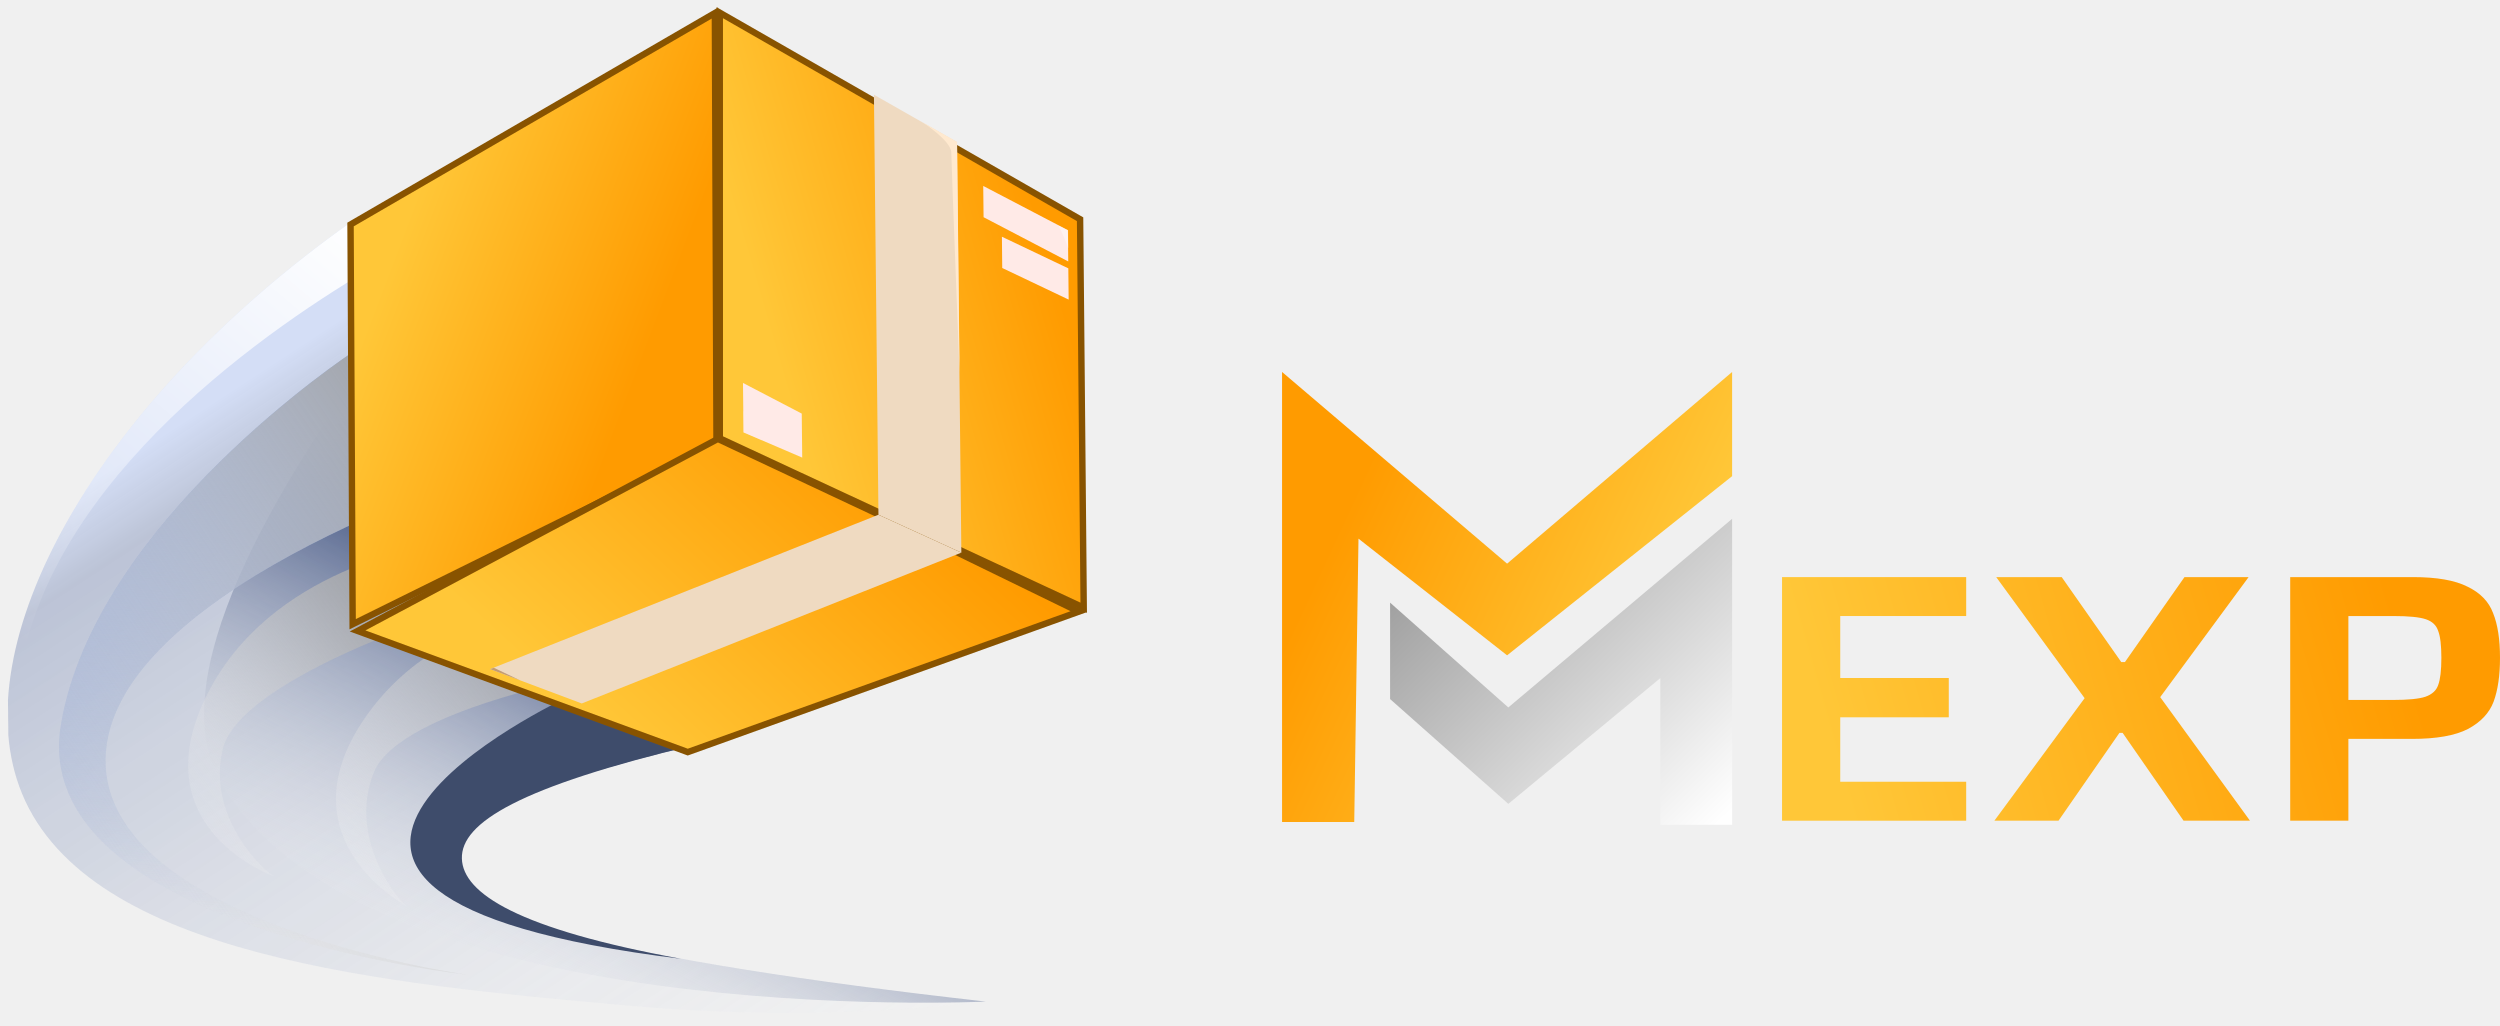
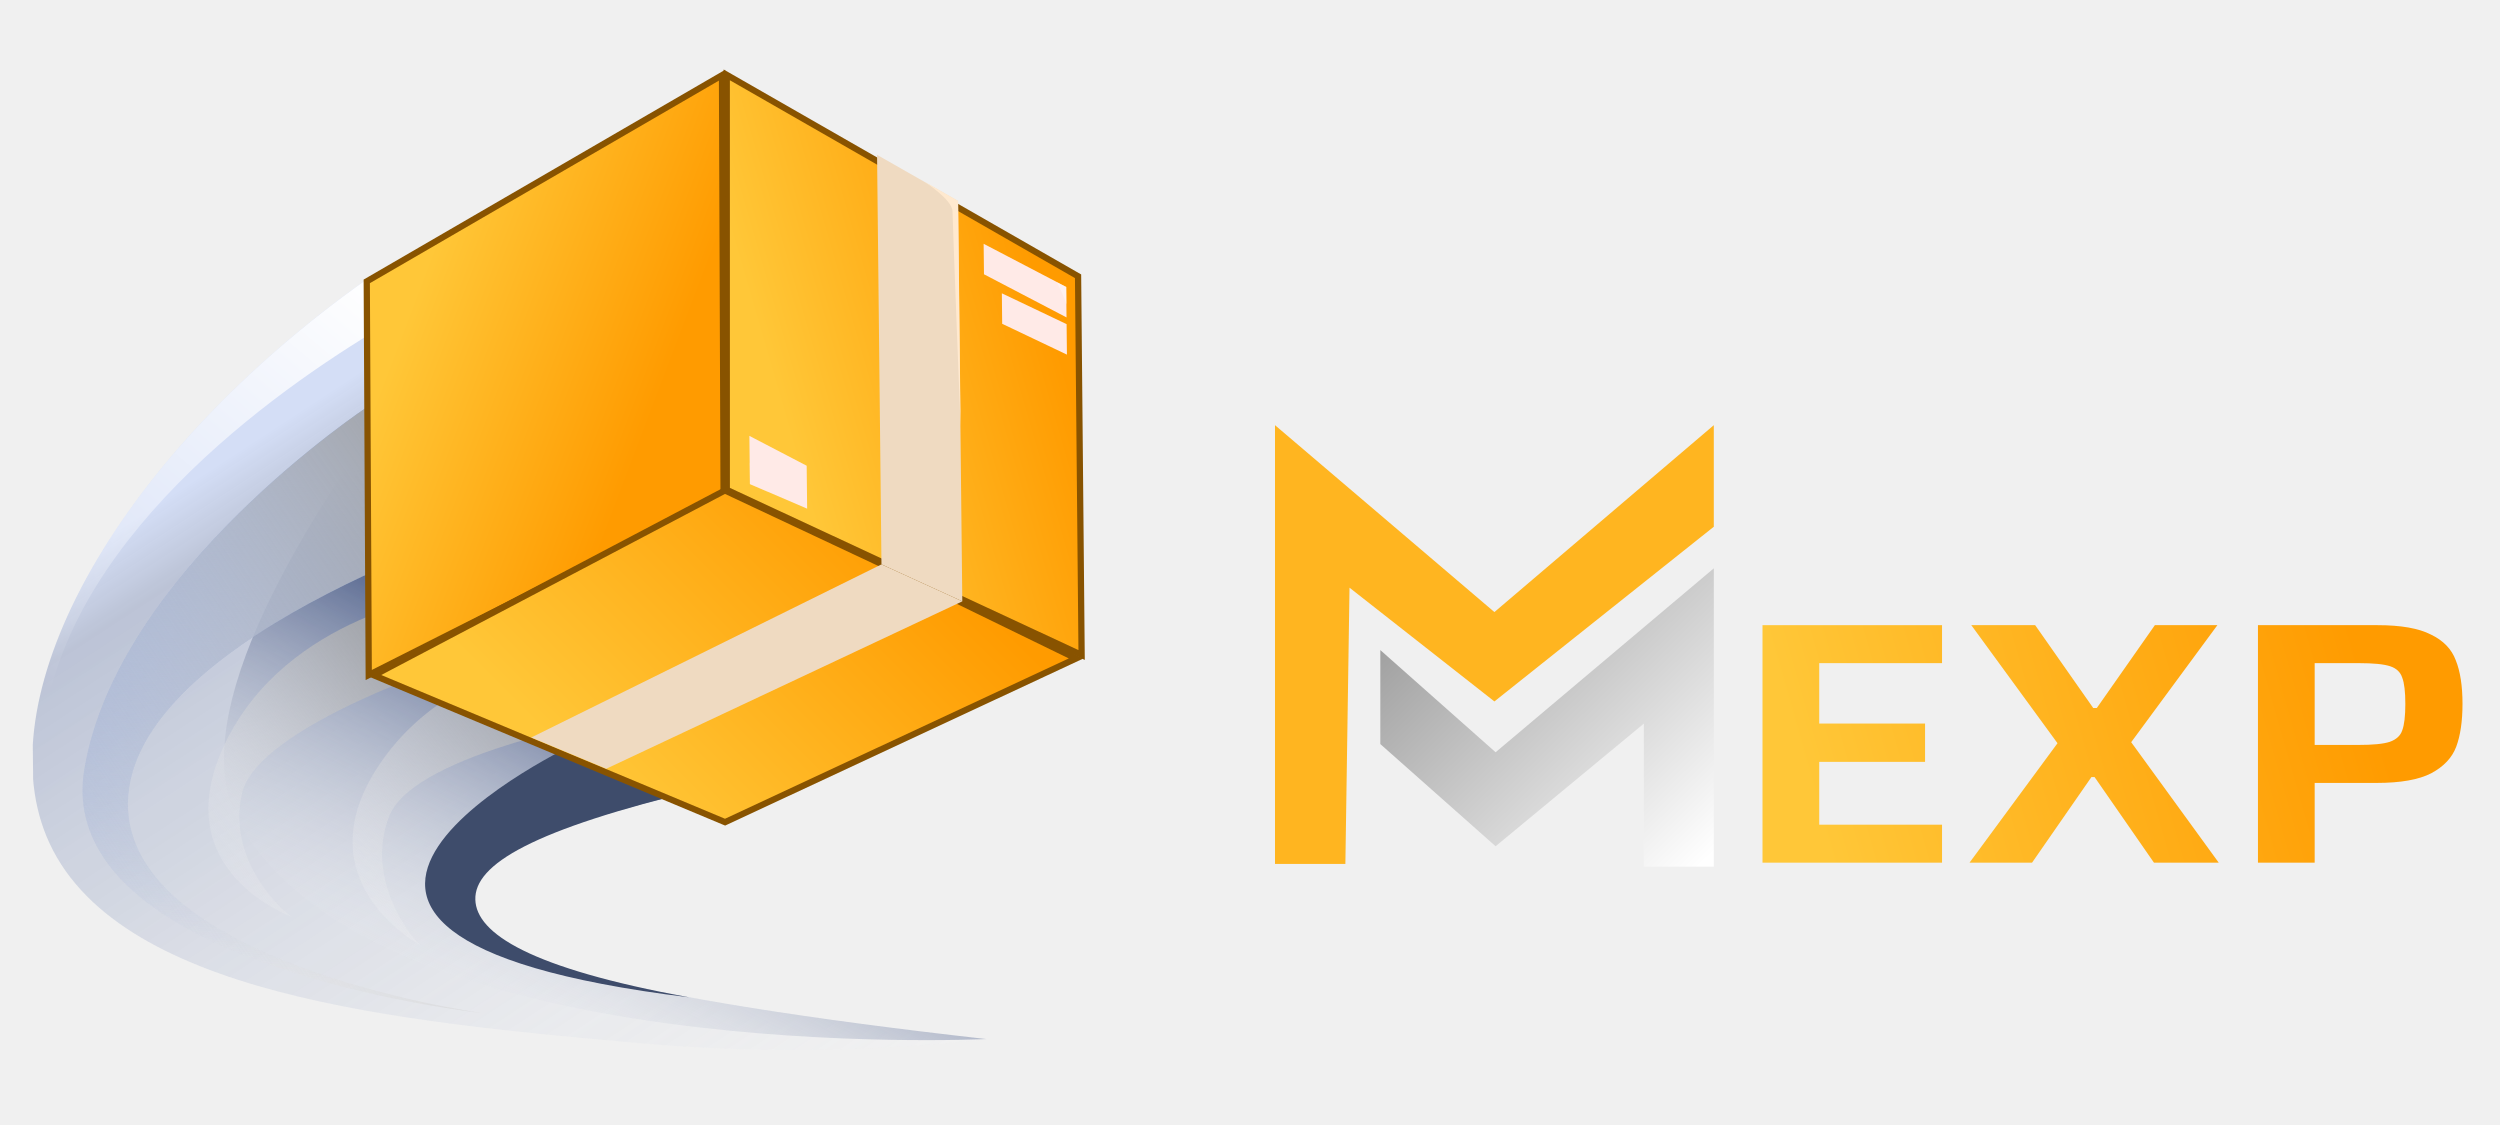
- <svg xmlns="http://www.w3.org/2000/svg" width="195" height="80" fill="none">
-   <path d="M117.553 43.965l-17.552-14.951v35.104h5.63l.331-22.103 11.591 9.101 17.552-13.976v-8.126l-17.552 14.951z" fill="url(#paint0_linear)" />
-   <path d="M117.649 55.181l-9.222-8.175v7.521l9.222 8.175 11.857-9.81v11.445h5.6v-23.87L117.649 55.18z" fill="url(#paint1_linear)" />
-   <path d="M139 64.014v-19h14.363v3.037h-9.825v4.833h8.467v3.066h-8.467v5.026h9.825v3.038H139z" fill="url(#paint2_linear)" />
-   <path d="M170.317 64.014l-4.752-6.85h-.25l-4.752 6.85h-5.002l7.039-9.556-6.896-9.444h5.109l4.645 6.628h.286l4.645-6.628h5.002l-6.896 9.362 7.003 9.638h-5.181z" fill="url(#paint3_linear)" />
-   <path d="M178.636 45.014h9.576c1.857 0 3.275.248 4.251.745 1.001.479 1.668 1.17 2.001 2.072.357.883.536 2.043.536 3.48 0 1.38-.167 2.522-.5 3.424-.334.883-1.001 1.592-2.001 2.126-1 .516-2.453.773-4.359.773h-4.966v6.38h-4.538v-19zm8.004 9.582c1.19 0 2.036-.082 2.536-.248.524-.184.858-.488 1.001-.911.166-.442.25-1.151.25-2.127 0-.976-.084-1.675-.25-2.099-.143-.441-.465-.745-.965-.911-.5-.166-1.334-.248-2.501-.248h-3.537v6.544h3.466z" fill="url(#paint4_linear)" />
+ <svg xmlns="http://www.w3.org/2000/svg" width="200" height="90" fill="none">
+   <path d="M141 69.013v-19h14.363v3.038h-9.825v4.833h8.467v3.065h-8.467v5.026h9.825v3.038H141z" fill="url(#paint0_linear)" />
+   <path d="M172.317 69.013l-4.752-6.849h-.25l-4.752 6.85h-5.002l7.039-9.556-6.896-9.445h5.109l4.645 6.628h.286l4.645-6.628h5.002l-6.896 9.362 7.003 9.638h-5.181z" fill="url(#paint1_linear)" />
+   <path d="M180.636 50.013h9.576c1.857 0 3.275.249 4.251.746 1.001.478 1.668 1.169 2.001 2.071.357.884.536 2.044.536 3.48 0 1.38-.167 2.522-.5 3.424-.334.884-1.001 1.593-2.001 2.127-1 .515-2.453.773-4.359.773h-4.966v6.38h-4.538v-19zm8.004 9.583c1.19 0 2.036-.083 2.536-.248.524-.185.858-.488 1.001-.912.166-.442.25-1.15.25-2.126s-.084-1.676-.25-2.1c-.143-.441-.465-.745-.965-.91-.5-.166-1.334-.249-2.501-.249h-3.537v6.545h3.466z" fill="url(#paint2_linear)" />
+   <path d="M119.552 48.965L102 34.013v35.104h5.63l.331-22.102 11.591 9.1 17.552-13.976v-8.126l-17.552 14.952z" fill="#FFB520" />
+   <path d="M119.648 60.18l-9.222-8.174v7.52l9.222 8.175 11.858-9.81v11.445h5.599v-23.87L119.648 60.18z" fill="url(#paint3_linear)" />
  <g clip-path="url(#clip0)">
-     <path d="M54.105 58.134c-13.52 3.238-20.238 6.269-20.152 9.092.121 4.069 14.44 7.707 42.955 10.913a140.103 140.103 0 01-27.958.3C30.09 76.735 6.967 74.664 1.713 61.888c-4.734-11.553 5.749-30.448 25.62-44.54l26.772 40.787z" fill="url(#paint5_linear)" fill-opacity=".39" />
-     <path d="M17.164 60.9c-4.406-7.764 3.457-22.242 14.552-36.884l22.38 34.102c-13.52 3.239-20.237 6.27-20.151 9.092.122 4.07 14.44 7.707 42.955 10.914 0 0-48.61 2.342-59.736-17.224z" fill="url(#paint6_linear)" />
-     <path d="M1.716 61.886c-4.734-11.553 5.749-30.447 25.62-44.54l2.14 3.263C21.424 25.275 3.699 37.233 1.484 53.005.65 58.967 2.547 63.678 5.652 67.392a15.166 15.166 0 01-3.936-5.506z" fill="url(#paint7_linear)" />
-     <path d="M53.124 74.788C11.55 69.687 44.19 54.416 44.19 54.416l7.647.25 2.27 3.463c-13.52 3.239-18.166 6.02-18.08 8.844.08 2.718 4.397 5.49 17.096 7.815z" fill="url(#paint8_linear)" />
-     <path d="M27.446 27.515S7.395 40.706 4.75 56.528C2.105 72.35 36.594 76.05 36.594 76.05c-.783-.094-29.398-4.263-28.334-17.424 1.064-13.16 30.997-22.354 30.997-22.354l-11.811-8.756z" fill="url(#paint9_linear)" />
-     <path d="M27.446 27.515S7.395 40.706 4.75 56.528C2.105 72.35 36.594 76.05 36.594 76.05c-.783-.094-29.398-4.263-28.334-17.424 1.064-13.16 30.997-22.354 30.997-22.354l-11.811-8.756z" fill="url(#paint10_linear)" />
-     <path d="M33.99 42.284c-.434.345-13.004 1.861-17.968 12.164-4.964 10.303 5.405 13.927 5.405 13.927-.728-.31-5.338-4.545-4.055-9.939 1.283-5.394 17.378-10.55 17.378-10.55l-.76-5.602z" fill="url(#paint11_linear)" />
-     <path d="M47.937 46.71c-.481.28-13.14-.064-19.548 9.4-6.409 9.463 3.346 14.574 3.346 14.574-.677-.412-4.64-5.292-2.58-10.428 2.06-5.135 18.736-7.894 18.736-7.894l.046-5.652z" fill="url(#paint12_linear)" />
-     <path d="M56.142.991l.002 33.2L84.53 47.4l-.284-30.3L56.142.99z" fill="url(#paint13_linear)" stroke="#885300" stroke-width=".5" />
-     <path d="M55.889 34.665L27.507 48.688l-.165-31.178L55.76 1.016l.128 33.649z" fill="url(#paint14_linear)" stroke="#885300" stroke-width=".5" />
-     <path d="M28.416 49.405l-.525-.192.493-.263 27.498-14.657.11-.059.114.053 14.001 6.58h0l.003.002 13.502 6.58.532.26-.558.2-29.855 10.726-.086.03-.085-.031-25.145-9.229z" fill="url(#paint15_linear)" stroke="#885300" stroke-width=".5" />
-     <path d="M74.986 43.107l-6.467-2.956-.352-32.763 6.475 3.689.344 32.03z" fill="#EFDAC1" />
-     <path d="M68.519 40.15L38.23 52.19l7.147 2.68 29.608-11.763-6.467-2.956z" fill="#EFDAC1" />
-     <path d="M83.297 17.956l-6.605-3.452.027 2.438 6.604 3.451-.026-2.438zm.032 2.975l-5.18-2.466.025 2.438 5.181 2.466-.026-2.438zM62.536 32.26l.037 3.433-4.578-1.966-.042-3.857 4.583 2.39z" fill="#FFEAE7" />
-     <path d="M38.513 52.081l2.07.993-2.352-.883.282-.11z" fill="#C49D72" />
-     <path d="M82.552 17.586l.76.373.015 1.397a15.13 15.13 0 00-.775-1.77z" fill="#fff" fill-opacity=".38" />
-     <path d="M59.456 34.356l-1.462-.629-.018-1.717c.422.826.918 1.61 1.48 2.346z" fill="#FFEAE7" fill-opacity=".35" />
-     <path d="M74.846 29.063s-.636-16.241-.645-17.165c-.01-.923-2.263-2.372-2.263-2.372l2.715 1.55.193 17.987z" fill="#FFE9CF" />
+     <path d="M56.103 63.134c-13.52 3.238-20.237 6.269-20.151 9.092.122 4.069 14.44 7.707 42.955 10.913a140.104 140.104 0 01-27.958.3C32.09 81.735 8.966 79.664 3.712 66.888c-4.734-11.553 5.749-30.448 25.62-44.54l26.771 40.787z" fill="url(#paint4_linear)" fill-opacity=".39" />
+     <path d="M19.163 65.9c-4.406-7.764 3.457-22.242 14.552-36.884l22.38 34.102c-13.52 3.239-20.237 6.27-20.151 9.092.122 4.07 14.44 7.707 42.955 10.914 0 0-48.61 2.342-59.736-17.224z" fill="url(#paint5_linear)" />
+     <path d="M3.715 66.886C-1.02 55.333 9.464 36.44 29.335 22.347l2.14 3.262C23.424 30.275 5.698 42.233 3.483 58.005c-.835 5.962 1.063 10.673 4.168 14.387a15.167 15.167 0 01-3.936-5.506z" fill="url(#paint6_linear)" />
+     <path d="M55.123 79.788c-41.574-5.101-8.933-20.372-8.933-20.372l7.647.25 2.27 3.463c-13.52 3.239-18.166 6.02-18.08 8.844.08 2.718 4.397 5.49 17.096 7.815z" fill="url(#paint7_linear)" />
+     <path d="M29.445 32.515S9.394 45.705 6.749 61.527C4.104 77.349 38.593 81.05 38.593 81.05c-.783-.094-29.398-4.263-28.334-17.424 1.064-13.16 30.997-22.354 30.997-22.354l-11.811-8.757z" fill="url(#paint8_linear)" />
+     <path d="M29.445 32.515S9.394 45.705 6.749 61.527C4.104 77.349 38.593 81.05 38.593 81.05c-.783-.094-29.398-4.263-28.334-17.424 1.064-13.16 30.997-22.354 30.997-22.354l-11.811-8.757z" fill="url(#paint9_linear)" />
+     <path d="M35.989 47.285c-.435.344-13.005 1.86-17.97 12.163-4.963 10.303 5.406 13.927 5.406 13.927-.728-.309-5.338-4.545-4.055-9.939 1.283-5.394 17.378-10.55 17.378-10.55l-.76-5.602z" fill="url(#paint10_linear)" />
+     <path d="M49.935 51.71c-.48.28-13.138-.065-19.547 9.399-6.409 9.463 3.346 14.575 3.346 14.575-.677-.413-4.64-5.292-2.58-10.428 2.06-5.135 18.737-7.894 18.737-7.894l.044-5.652z" fill="url(#paint11_linear)" />
+     <path d="M58.141 5.991l.002 33.2 28.386 13.21-.284-30.3L58.141 5.99z" fill="url(#paint12_linear)" stroke="#885300" stroke-width=".5" />
+     <path d="M57.888 39.665L29.499 54l-.158-31.49L57.76 6.016l.128 33.649z" fill="url(#paint13_linear)" stroke="#885300" stroke-width=".5" />
+     <path d="M30.404 54.23l-.49-.204.47-.247 27.5-14.487.11-.058.112.053 14.001 6.58h0l.003.002 13.502 6.58.47.23-.474.222-27.503 12.826-.1.046-.102-.042-27.5-11.5z" fill="url(#paint14_linear)" stroke="#885300" stroke-width=".5" />
+     <path d="M76.984 48.107l-6.466-2.956-.353-32.763 6.475 3.689.344 32.03z" fill="#EFDAC1" />
+     <path d="M70.519 45.15L42.5 59l6 2.5 28.486-13.393-6.467-2.956z" fill="#EFDAC1" />
+     <path d="M85.296 22.956l-6.605-3.452.027 2.438 6.604 3.451-.026-2.438zm.032 2.975l-5.18-2.466.026 2.438 5.18 2.467-.026-2.439zM64.534 37.259l.037 3.434-4.578-1.966-.042-3.857 4.583 2.389z" fill="#FFEAE7" />
+     <path d="M84.551 22.586l.76.373.015 1.397a15.13 15.13 0 00-.775-1.77z" fill="#fff" fill-opacity=".38" />
+     <path d="M61.455 39.356l-1.461-.629-.019-1.717c.422.826.918 1.611 1.48 2.346z" fill="#FFEAE7" fill-opacity=".35" />
+     <path d="M76.845 34.063s-.635-16.241-.645-17.165c-.01-.923-2.263-2.372-2.263-2.372l2.715 1.55.193 17.987z" fill="#FFE9CF" />
  </g>
  <defs>
-     <linearGradient id="paint0_linear" x1="111.702" y1="25.392" x2="135.332" y2="36.343" gradientUnits="userSpaceOnUse">
-       <stop stop-color="#FF9B00" />
-       <stop offset="1" stop-color="#FFC738" />
+     <linearGradient id="paint0_linear" x1="141" y1="50.06" x2="184.527" y2="37.642" gradientUnits="userSpaceOnUse">
+       <stop stop-color="#FFC738" />
+       <stop offset="1" stop-color="#FF9B00" />
    </linearGradient>
-     <linearGradient id="paint1_linear" x1="108.427" y1="43.119" x2="131.543" y2="66.67" gradientUnits="userSpaceOnUse">
+     <linearGradient id="paint1_linear" x1="141" y1="50.06" x2="184.527" y2="37.642" gradientUnits="userSpaceOnUse">
+       <stop stop-color="#FFC738" />
+       <stop offset="1" stop-color="#FF9B00" />
+     </linearGradient>
+     <linearGradient id="paint2_linear" x1="141" y1="50.06" x2="184.527" y2="37.642" gradientUnits="userSpaceOnUse">
+       <stop stop-color="#FFC738" />
+       <stop offset="1" stop-color="#FF9B00" />
+     </linearGradient>
+     <linearGradient id="paint3_linear" x1="110.426" y1="48.118" x2="133.542" y2="71.669" gradientUnits="userSpaceOnUse">
      <stop stop-color="#989898" />
      <stop offset="1" stop-color="#fff" />
    </linearGradient>
-     <linearGradient id="paint2_linear" x1="139" y1="45.061" x2="182.527" y2="32.643" gradientUnits="userSpaceOnUse">
-       <stop stop-color="#FFC738" />
-       <stop offset="1" stop-color="#FF9B00" />
-     </linearGradient>
-     <linearGradient id="paint3_linear" x1="139" y1="45.061" x2="182.527" y2="32.643" gradientUnits="userSpaceOnUse">
-       <stop stop-color="#FFC738" />
-       <stop offset="1" stop-color="#FF9B00" />
-     </linearGradient>
-     <linearGradient id="paint4_linear" x1="139" y1="45.061" x2="182.527" y2="32.643" gradientUnits="userSpaceOnUse">
-       <stop stop-color="#FFC738" />
-       <stop offset="1" stop-color="#FF9B00" />
-     </linearGradient>
-     <linearGradient id="paint5_linear" x1="38.212" y1="17.23" x2="80.287" y2="81.595" gradientUnits="userSpaceOnUse">
+     <linearGradient id="paint4_linear" x1="40.211" y1="22.23" x2="82.287" y2="86.595" gradientUnits="userSpaceOnUse">
      <stop stop-color="#A7C1FF" />
      <stop offset="0" stop-color="#A7C1FF" />
      <stop offset=".078" stop-color="#6075A9" stop-opacity=".922" />
      <stop offset="1" stop-color="#fff" stop-opacity=".2" />
    </linearGradient>
-     <linearGradient id="paint6_linear" x1="53.212" y1="52.423" x2="38.363" y2="80.635" gradientUnits="userSpaceOnUse">
+     <linearGradient id="paint5_linear" x1="55.211" y1="57.423" x2="40.362" y2="85.635" gradientUnits="userSpaceOnUse">
      <stop stop-color="#4E5F89" />
      <stop offset="1" stop-color="#fff" stop-opacity="0" />
    </linearGradient>
-     <linearGradient id="paint7_linear" x1="32.271" y1="20.873" x2="5.227" y2="52.986" gradientUnits="userSpaceOnUse">
+     <linearGradient id="paint6_linear" x1="34.27" y1="25.873" x2="7.226" y2="57.986" gradientUnits="userSpaceOnUse">
      <stop stop-color="#fff" />
      <stop offset="1" stop-color="#fff" stop-opacity="0" />
    </linearGradient>
-     <linearGradient id="paint8_linear" x1="-1872.38" y1="3364.87" x2="-2583.99" y2="3958.19" gradientUnits="userSpaceOnUse">
+     <linearGradient id="paint7_linear" x1="-1870.38" y1="3369.87" x2="-2581.99" y2="3963.19" gradientUnits="userSpaceOnUse">
      <stop stop-color="#3E4C6B" />
      <stop offset="1" stop-color="#fff" stop-opacity="0" />
    </linearGradient>
-     <linearGradient id="paint9_linear" x1="25.9" y1="32.455" x2="22.791" y2="76.199" gradientUnits="userSpaceOnUse">
+     <linearGradient id="paint8_linear" x1="27.899" y1="37.455" x2="24.79" y2="81.198" gradientUnits="userSpaceOnUse">
      <stop stop-color="#91A8DA" />
      <stop offset=".932" stop-color="#738BC0" stop-opacity="0" />
    </linearGradient>
-     <linearGradient id="paint10_linear" x1="40.317" y1="32.781" x2="-3.036" y2="62.704" gradientUnits="userSpaceOnUse">
+     <linearGradient id="paint9_linear" x1="42.316" y1="37.781" x2="-1.037" y2="67.704" gradientUnits="userSpaceOnUse">
      <stop stop-color="#989898" />
      <stop offset="1" stop-color="#fff" stop-opacity="0" />
    </linearGradient>
-     <linearGradient id="paint11_linear" x1="34.72" y1="45.16" x2="11.176" y2="62.248" gradientUnits="userSpaceOnUse">
+     <linearGradient id="paint10_linear" x1="36.718" y1="50.161" x2="13.174" y2="67.248" gradientUnits="userSpaceOnUse">
      <stop stop-color="#989898" />
      <stop offset=".995" stop-color="#fff" stop-opacity=".08" />
    </linearGradient>
-     <linearGradient id="paint12_linear" x1="47.965" y1="49.355" x2="24.684" y2="67.496" gradientUnits="userSpaceOnUse">
+     <linearGradient id="paint11_linear" x1="49.964" y1="54.354" x2="26.683" y2="72.496" gradientUnits="userSpaceOnUse">
      <stop stop-color="#989898" />
      <stop offset="1" stop-color="#fff" stop-opacity=".11" />
    </linearGradient>
-     <linearGradient id="paint13_linear" x1="74.706" y1="-4.518" x2="52.962" y2="1.804" gradientUnits="userSpaceOnUse">
+     <linearGradient id="paint12_linear" x1="76.705" y1=".482" x2="54.961" y2="6.804" gradientUnits="userSpaceOnUse">
      <stop stop-color="#FF9B00" />
      <stop offset="1" stop-color="#FFC738" />
    </linearGradient>
-     <linearGradient id="paint14_linear" x1="57.249" y1="9.515" x2="37.501" y2="2.011" gradientUnits="userSpaceOnUse">
+     <linearGradient id="paint13_linear" x1="59.248" y1="14.514" x2="39.5" y2="7.011" gradientUnits="userSpaceOnUse">
      <stop stop-color="#FF9B00" />
      <stop offset="1" stop-color="#FFC738" />
    </linearGradient>
-     <linearGradient id="paint15_linear" x1="64.994" y1="31.955" x2="44.235" y2="54.622" gradientUnits="userSpaceOnUse">
+     <linearGradient id="paint14_linear" x1="66.992" y1="36.736" x2="44.316" y2="59.469" gradientUnits="userSpaceOnUse">
      <stop stop-color="#FF9B00" />
      <stop offset="1" stop-color="#FFC738" />
    </linearGradient>
    <clipPath id="clip0">
-       <path fill="#fff" transform="scale(-1 1) rotate(.616 -42.798 -7965.495)" d="M0 0h85.601v78.739H0z" />
+       <path fill="#fff" transform="scale(-1 1) rotate(.616 -509.095 -8149.114)" d="M0 0h85.601v78.739H0z" />
    </clipPath>
  </defs>
</svg>
